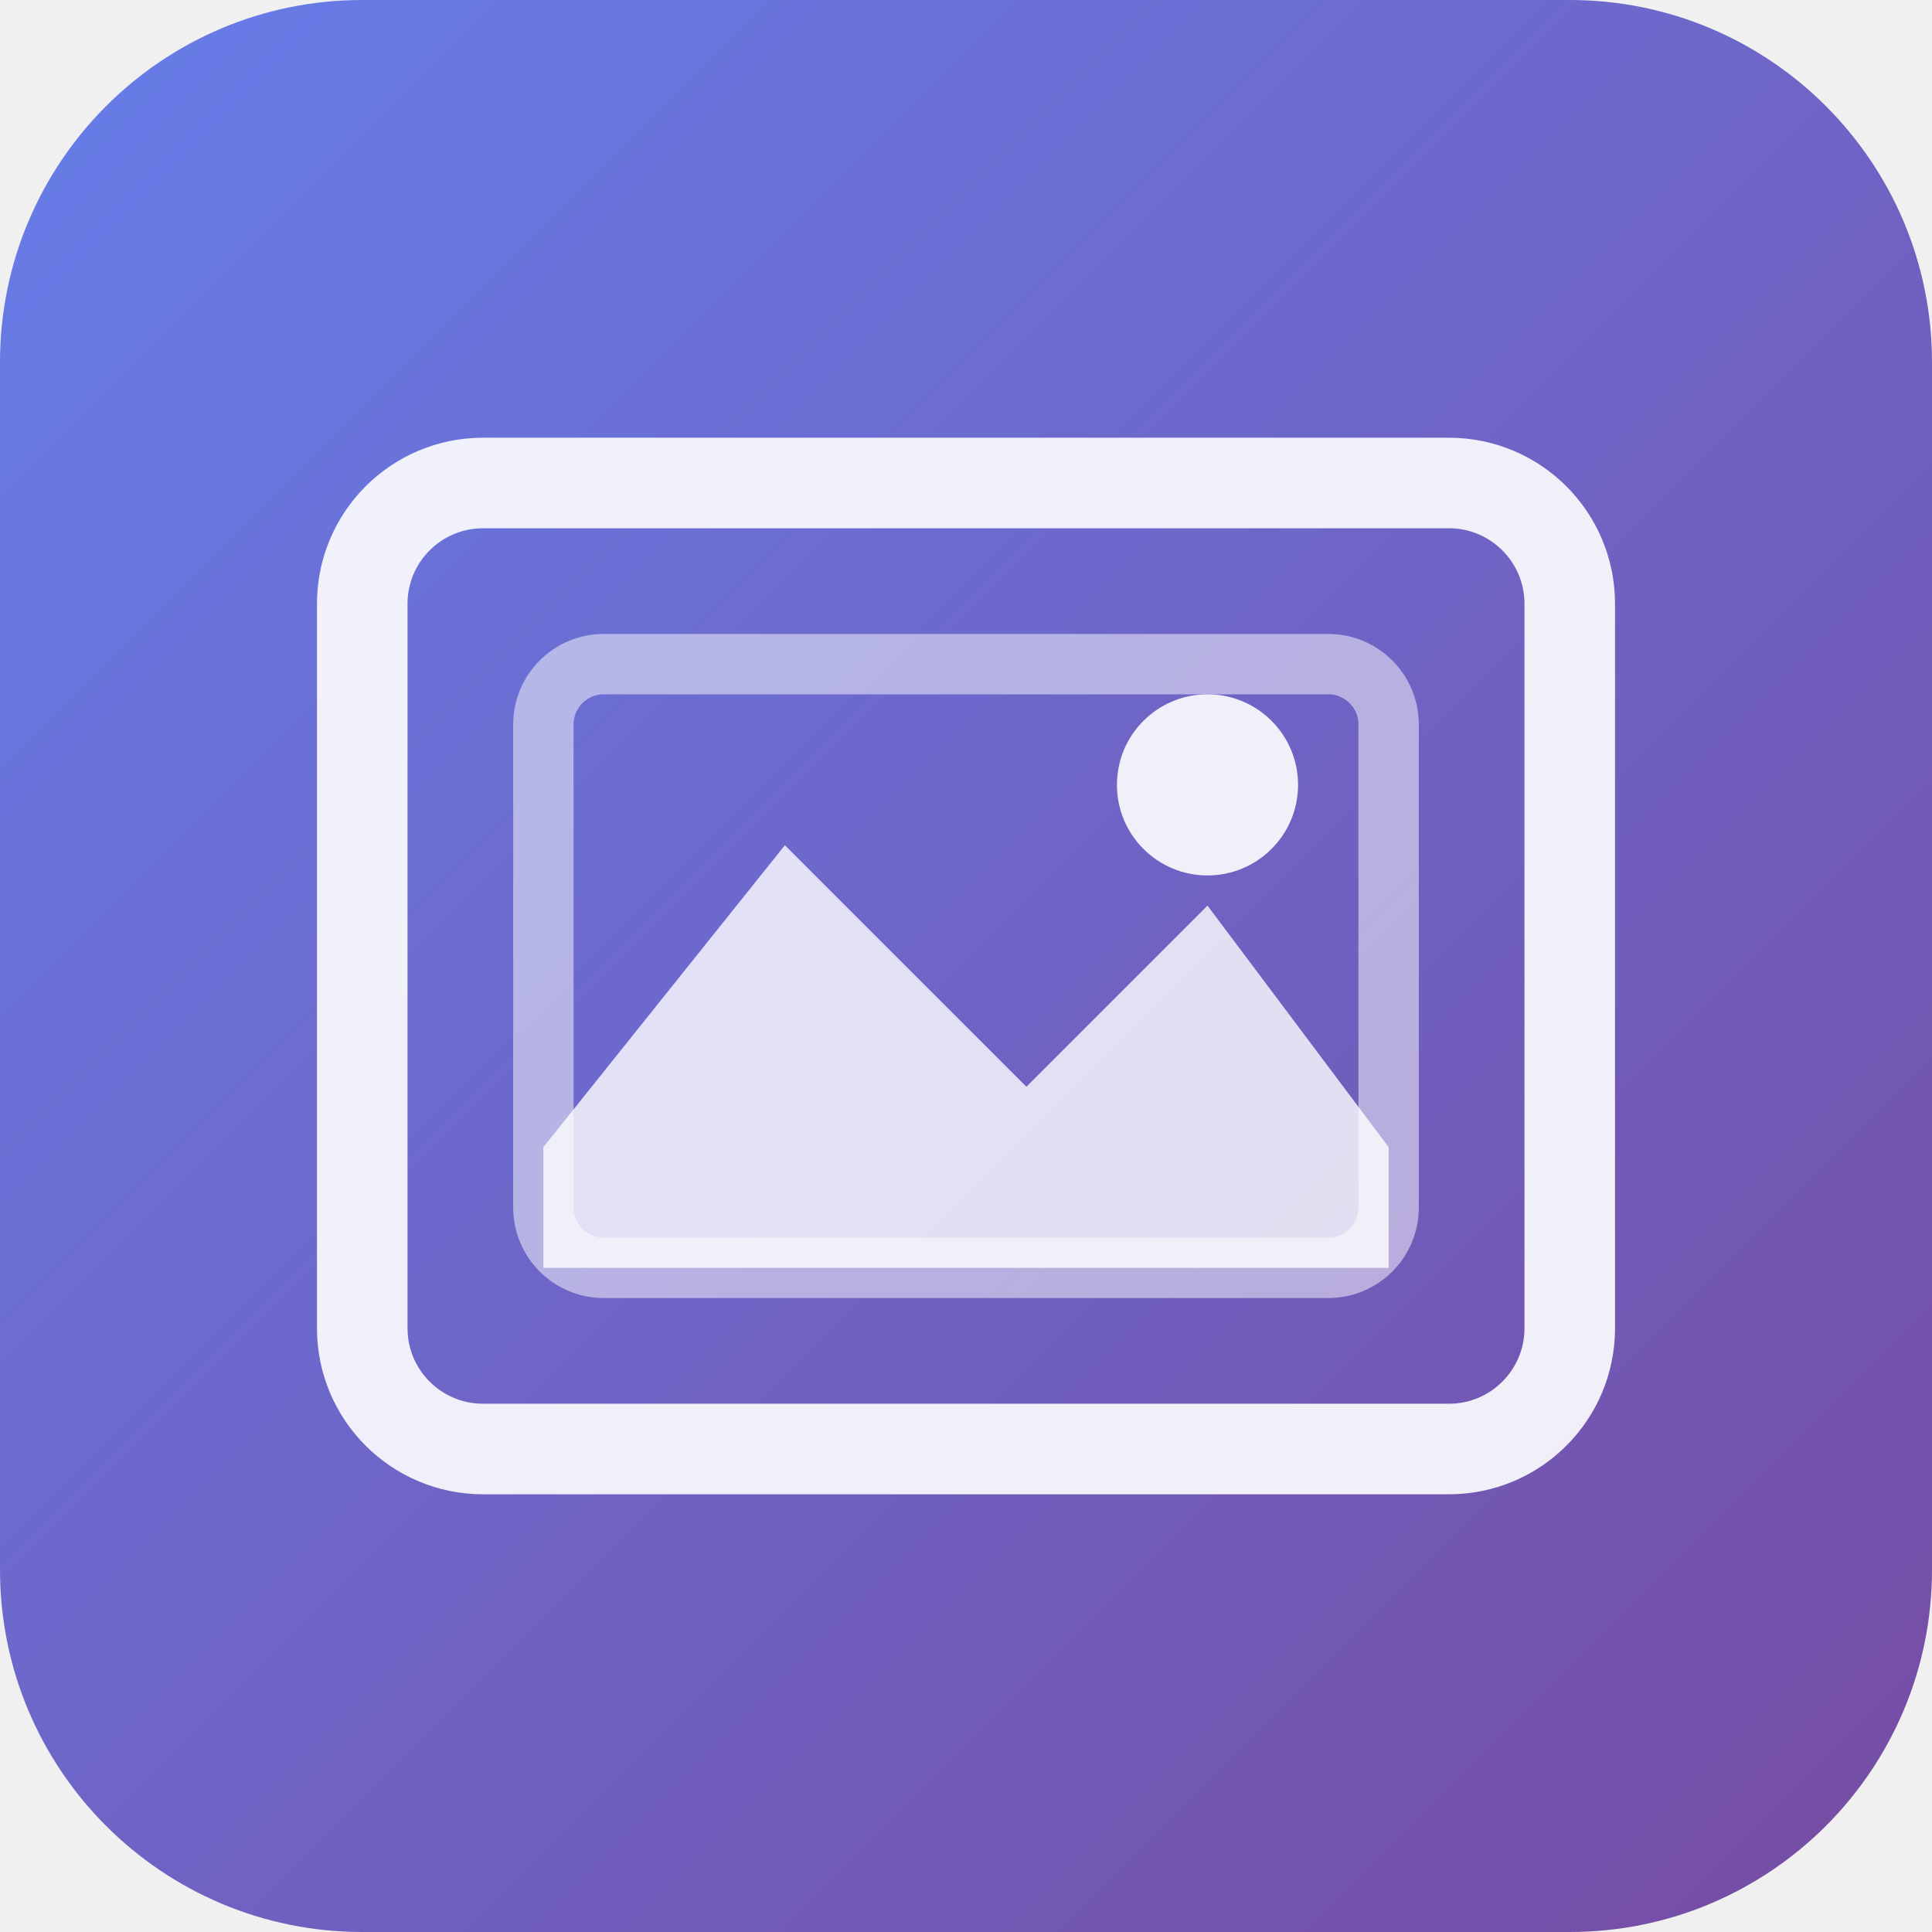
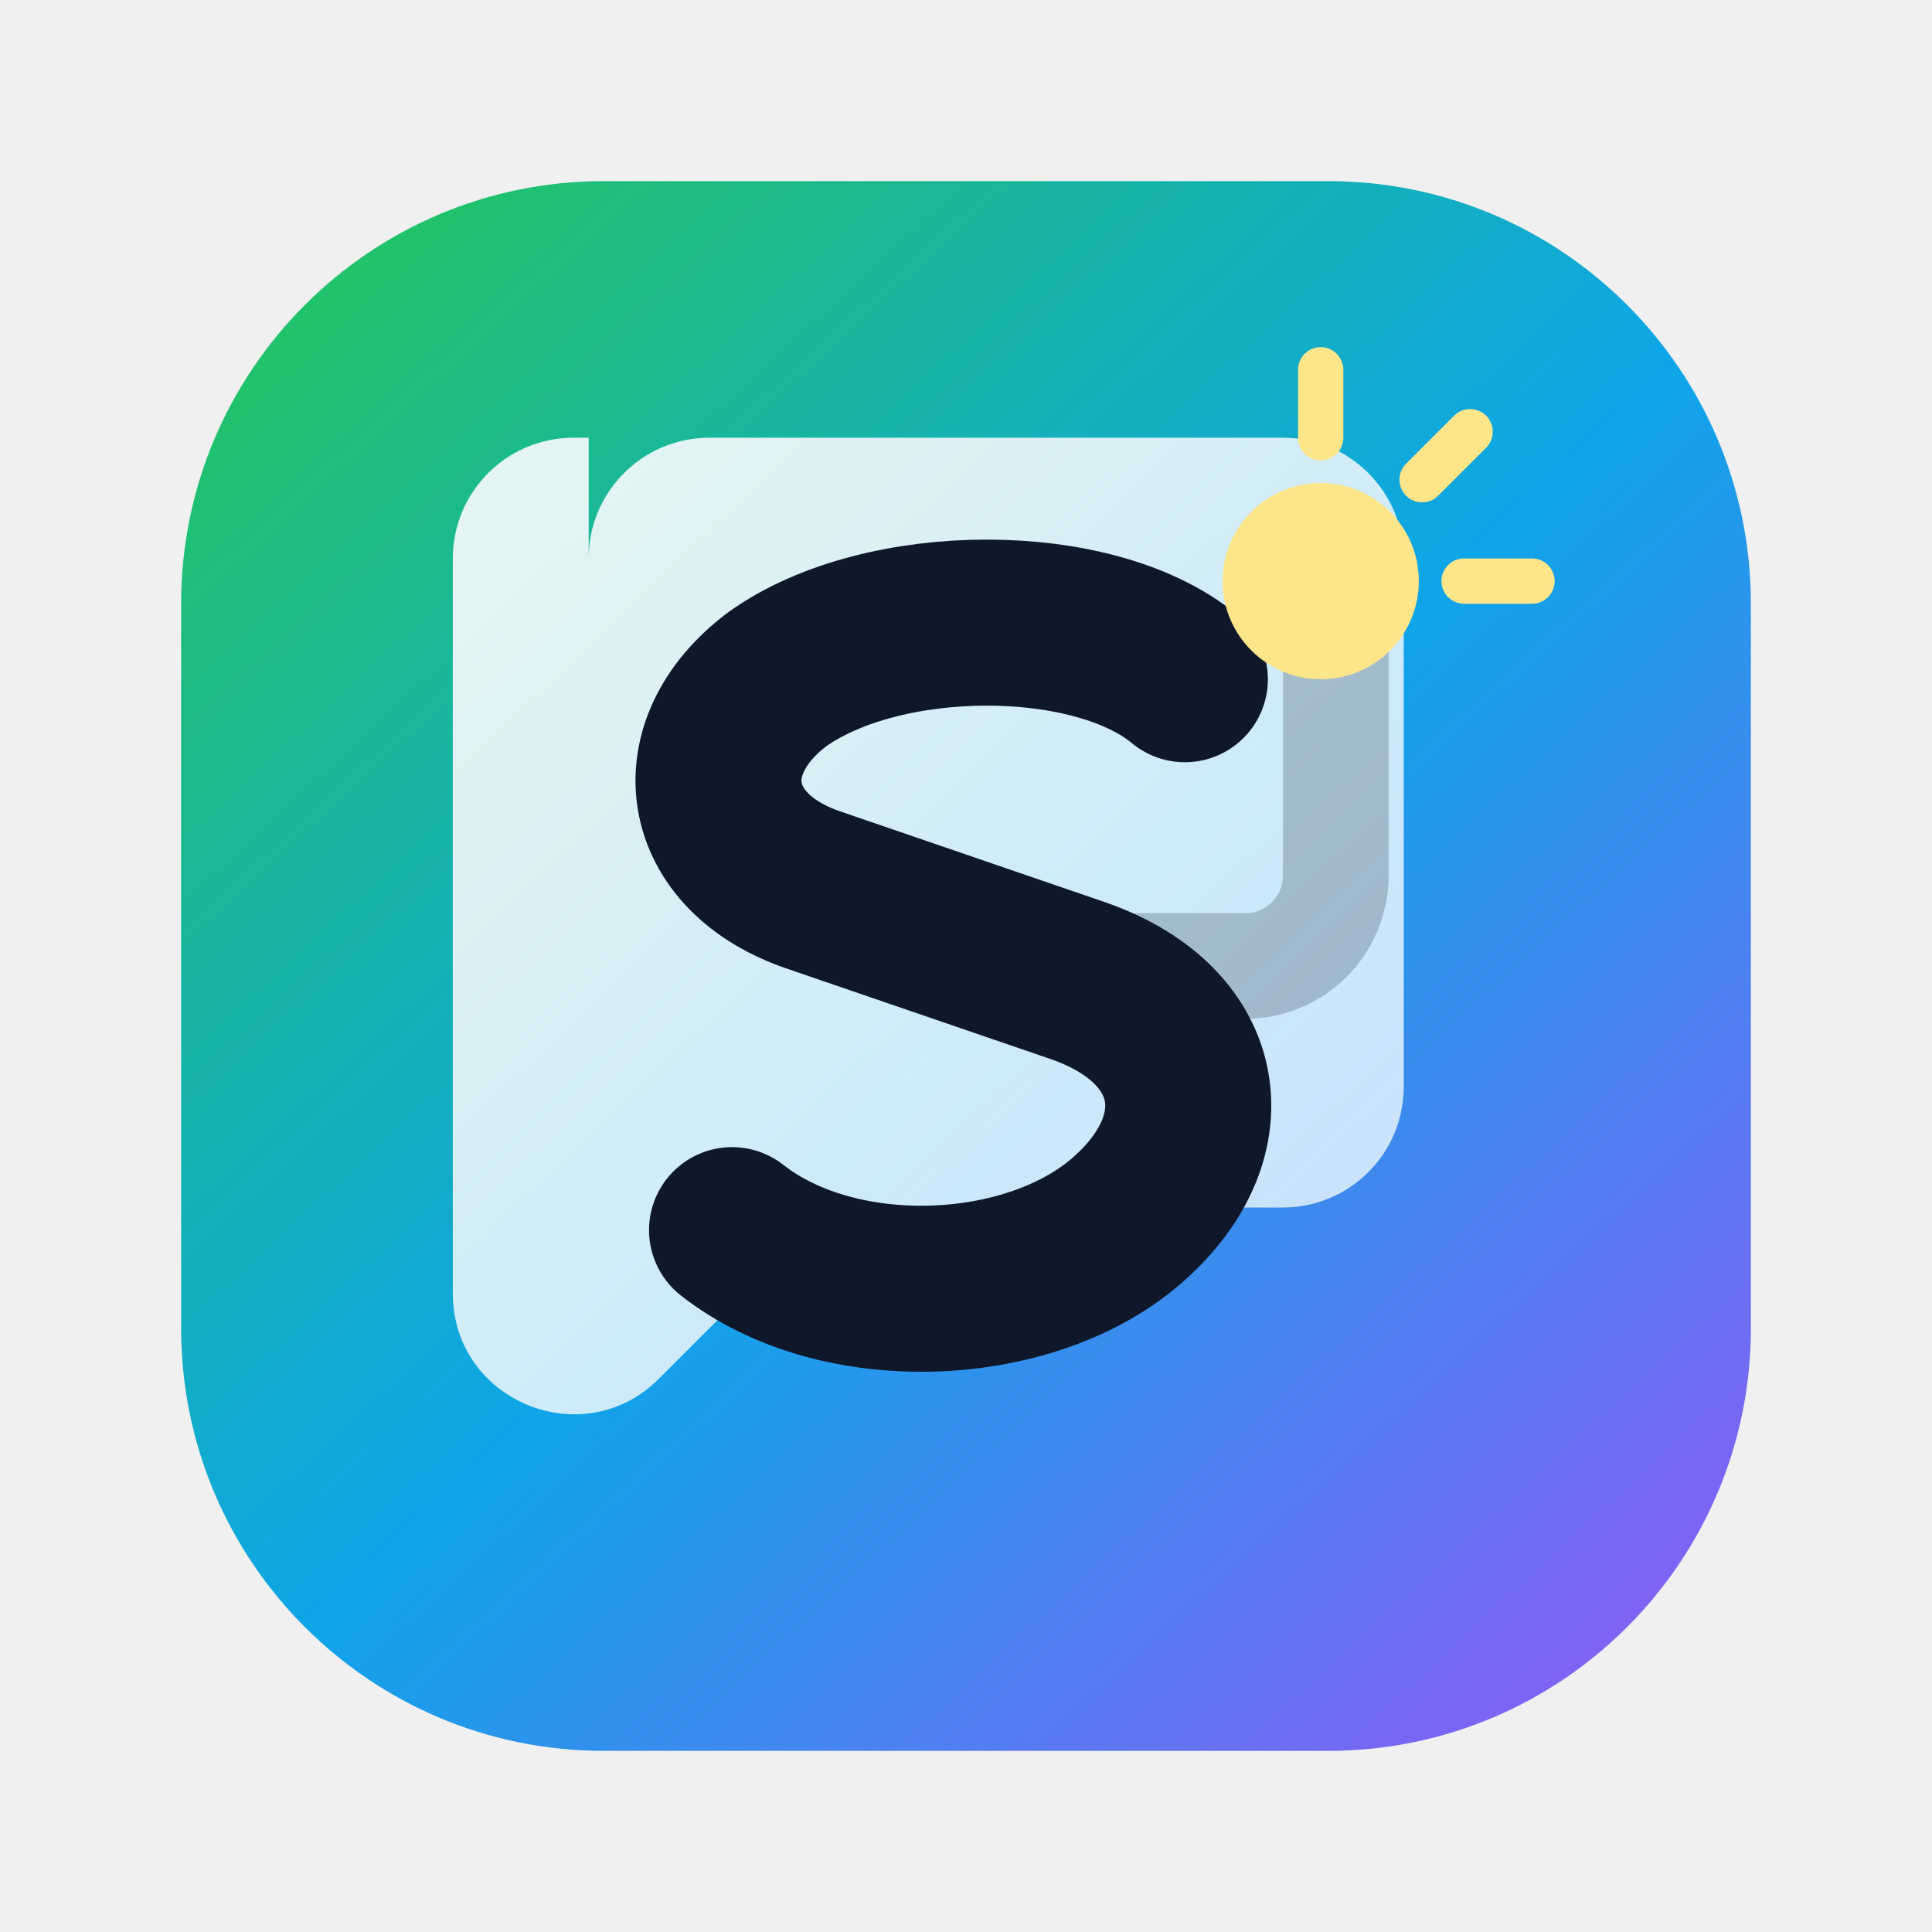
- <svg xmlns="http://www.w3.org/2000/svg" width="32" height="32" viewBox="0 0 32 32" fill="none">
+ <svg xmlns="http://www.w3.org/2000/svg" width="256" height="256" fill="none" viewBox="0 0 256 256">
  <defs>
-     <linearGradient id="grad" x1="0%" y1="0%" x2="100%" y2="100%">
-       <stop offset="0%" style="stop-color:#667eea;stop-opacity:1" />
-       <stop offset="100%" style="stop-color:#764ba2;stop-opacity:1" />
+     <linearGradient id="a" x1="36" x2="220" y1="28" y2="228" gradientUnits="userSpaceOnUse">
+       <stop stop-color="#22C55E" />
+       <stop offset=".52" stop-color="#0EA5E9" />
+       <stop offset="1" stop-color="#8B5CF6" />
+     </linearGradient>
+     <linearGradient id="b" x1="70" x2="194" y1="66" y2="196" gradientUnits="userSpaceOnUse">
+       <stop stop-color="#F8FAFC" stop-opacity=".96" />
+       <stop offset="1" stop-color="#E0F2FE" stop-opacity=".86" />
    </linearGradient>
  </defs>
-   <rect width="32" height="32" rx="6" fill="url(#grad)" />
-   <rect x="6" y="8" width="20" height="16" rx="2" stroke="white" stroke-width="1.5" fill="none" opacity="0.9" />
-   <rect x="9" y="11" width="14" height="10" rx="1" stroke="white" stroke-width="1" fill="none" opacity="0.5" />
-   <path d="M9 19L13 14L17 18L20 15L23 19V21H9V19Z" fill="white" opacity="0.8" />
-   <circle cx="20" cy="13" r="1.5" fill="white" opacity="0.9" />
+   <rect width="208" height="208" x="24" y="24" fill="url(#a)" rx="56" />
+   <path fill="url(#b)" fill-opacity=".95" d="M78 74C78 65.163 85.163 58 94 58H170C178.837 58 186 65.163 186 74V144C186 152.837 178.837 160 170 160H116.627C112.384 160 108.314 161.686 105.314 164.686L87.314 182.686C77.236 192.764 60 185.626 60 171.373V74C60 65.163 67.163 58 76 58H78V74Z" />
+   <path stroke="#0F172A" stroke-linecap="round" stroke-linejoin="round" stroke-width="22" d="M157 90C145 80 117 80 103 90C91 99 93 113 108 118L143 130C160 136 162 151 149 162C136 173 111 174 97 163" />
+   <path stroke="#0F172A" stroke-linecap="round" stroke-linejoin="round" stroke-width="14" d="M177 77L177 116C177 122.627 171.627 128 165 128H132" opacity=".22" />
+   <circle cx="175" cy="77" r="13" fill="#FDE68A" />
+   <path stroke="#FDE68A" stroke-linecap="round" stroke-width="6" d="M175 58V49M194 77H203M188.435 63.565 194.799 57.201" />
</svg>
